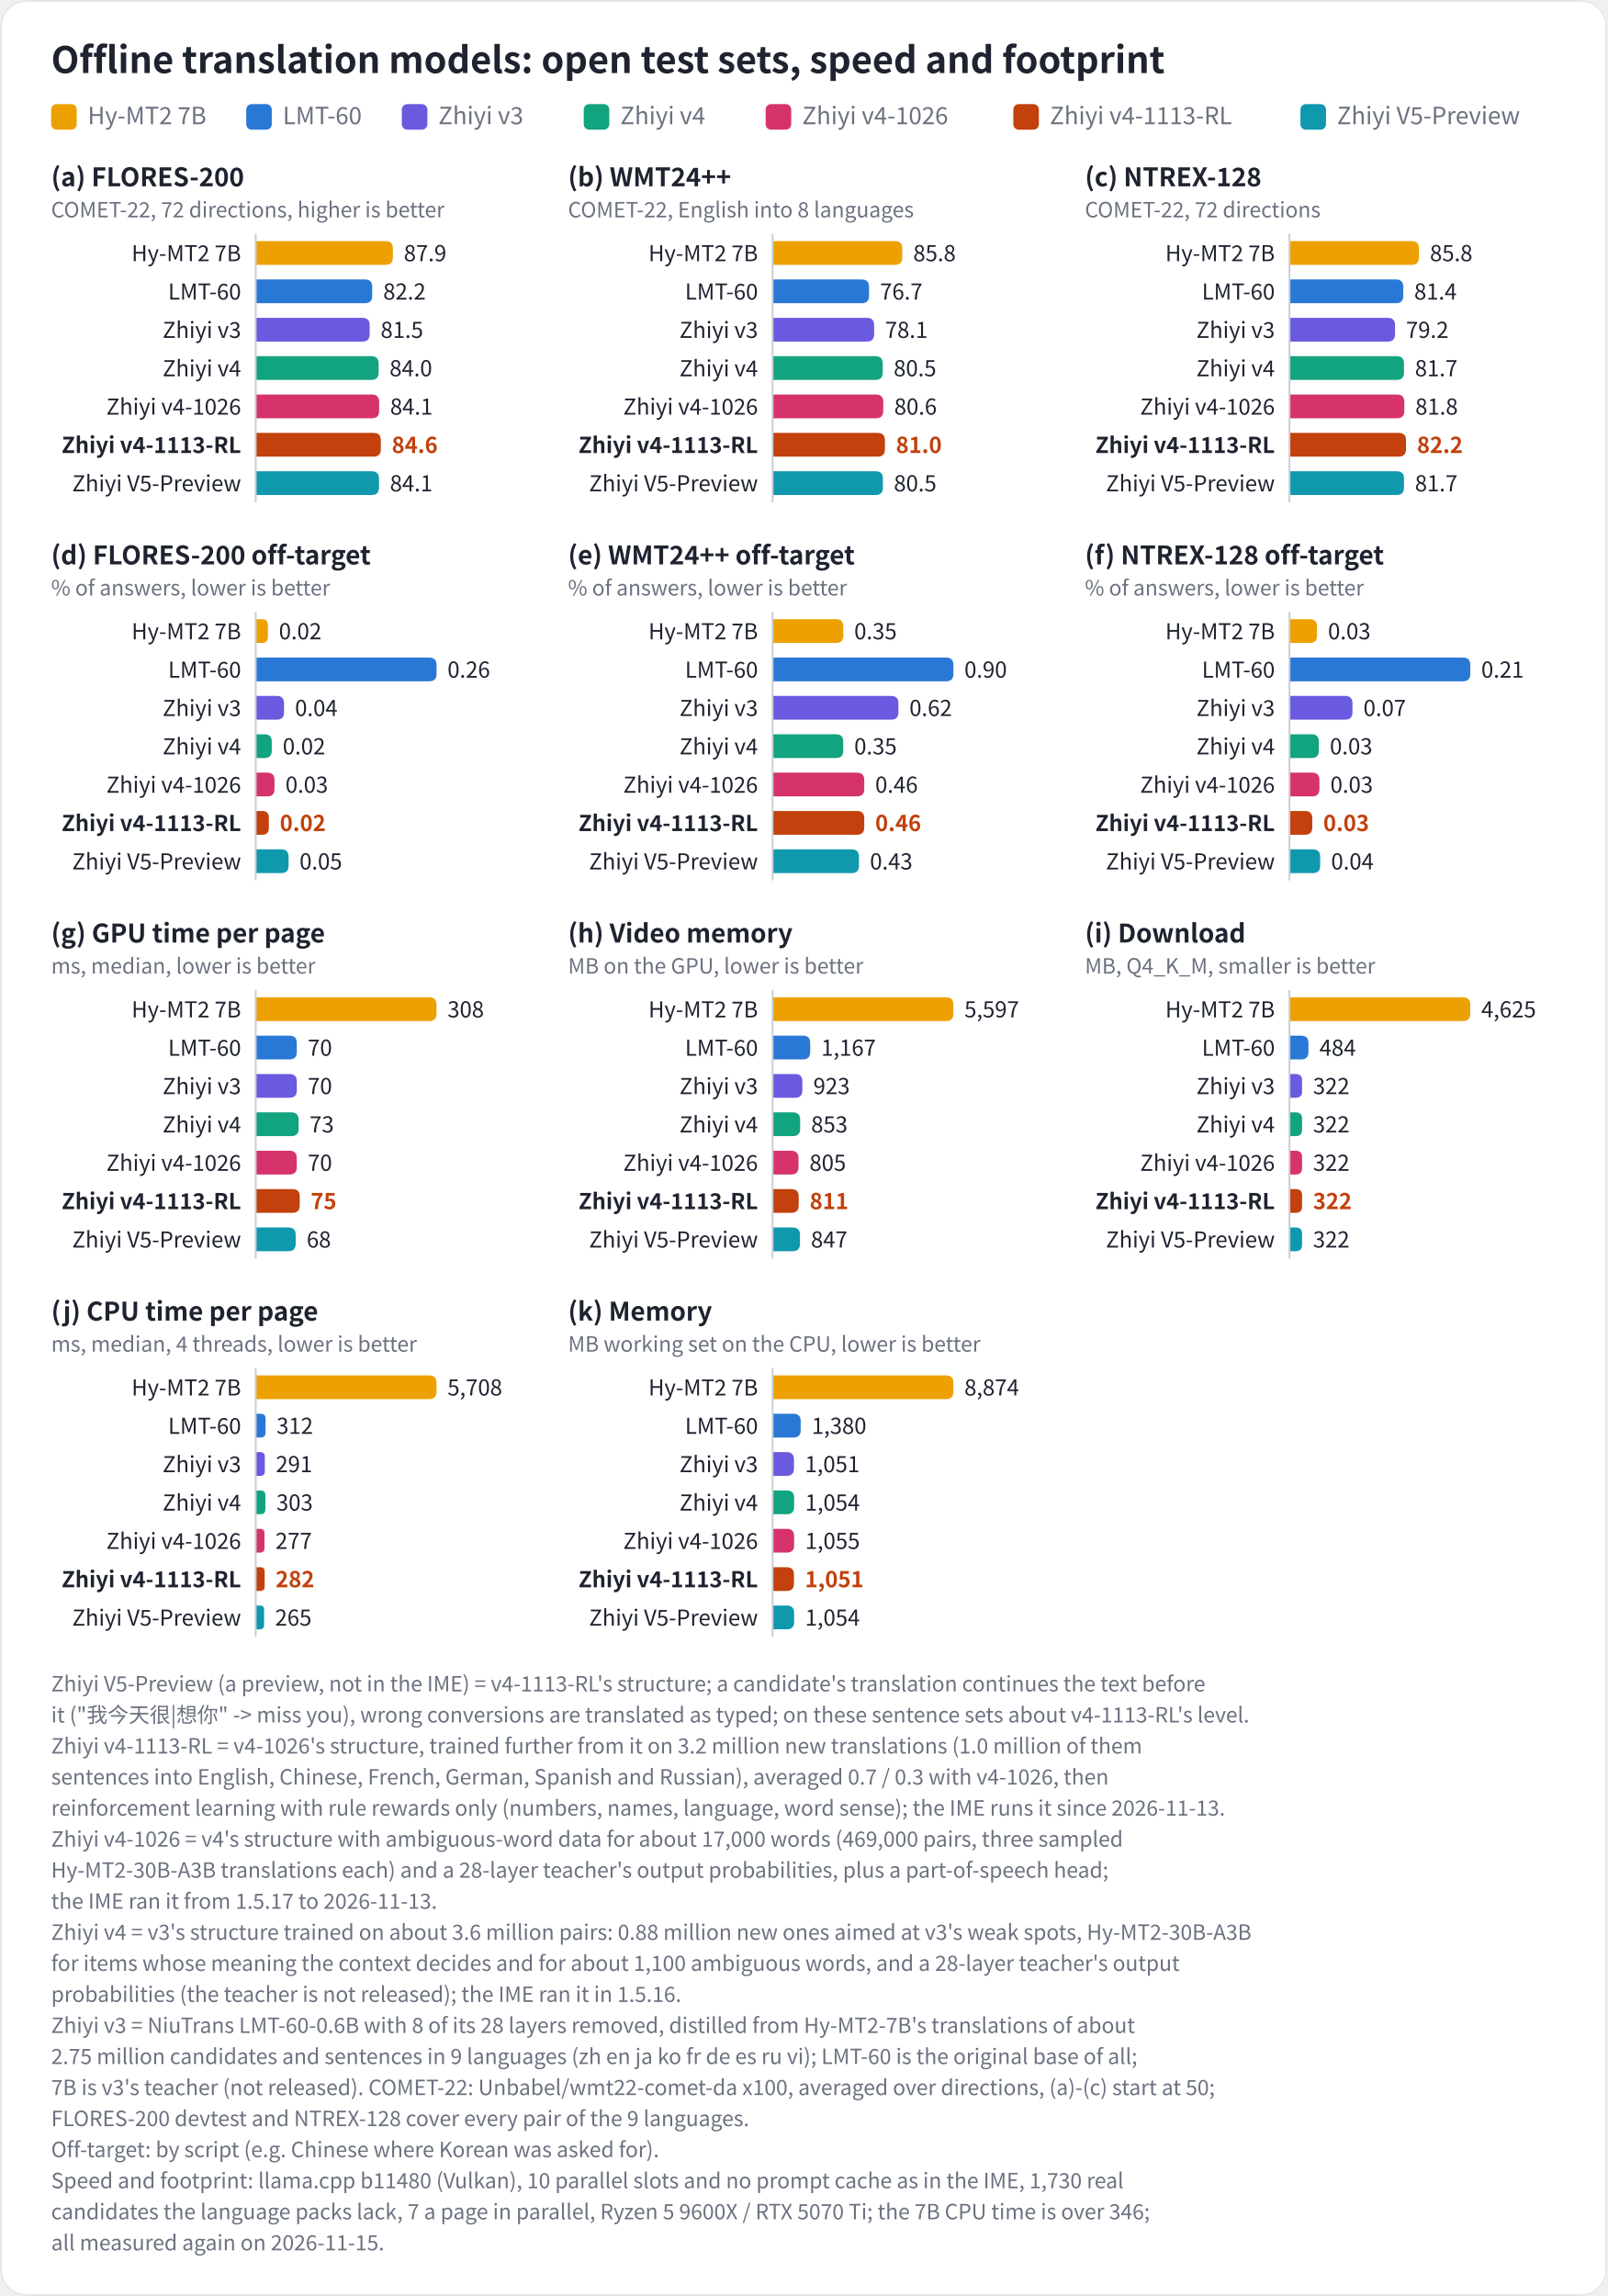
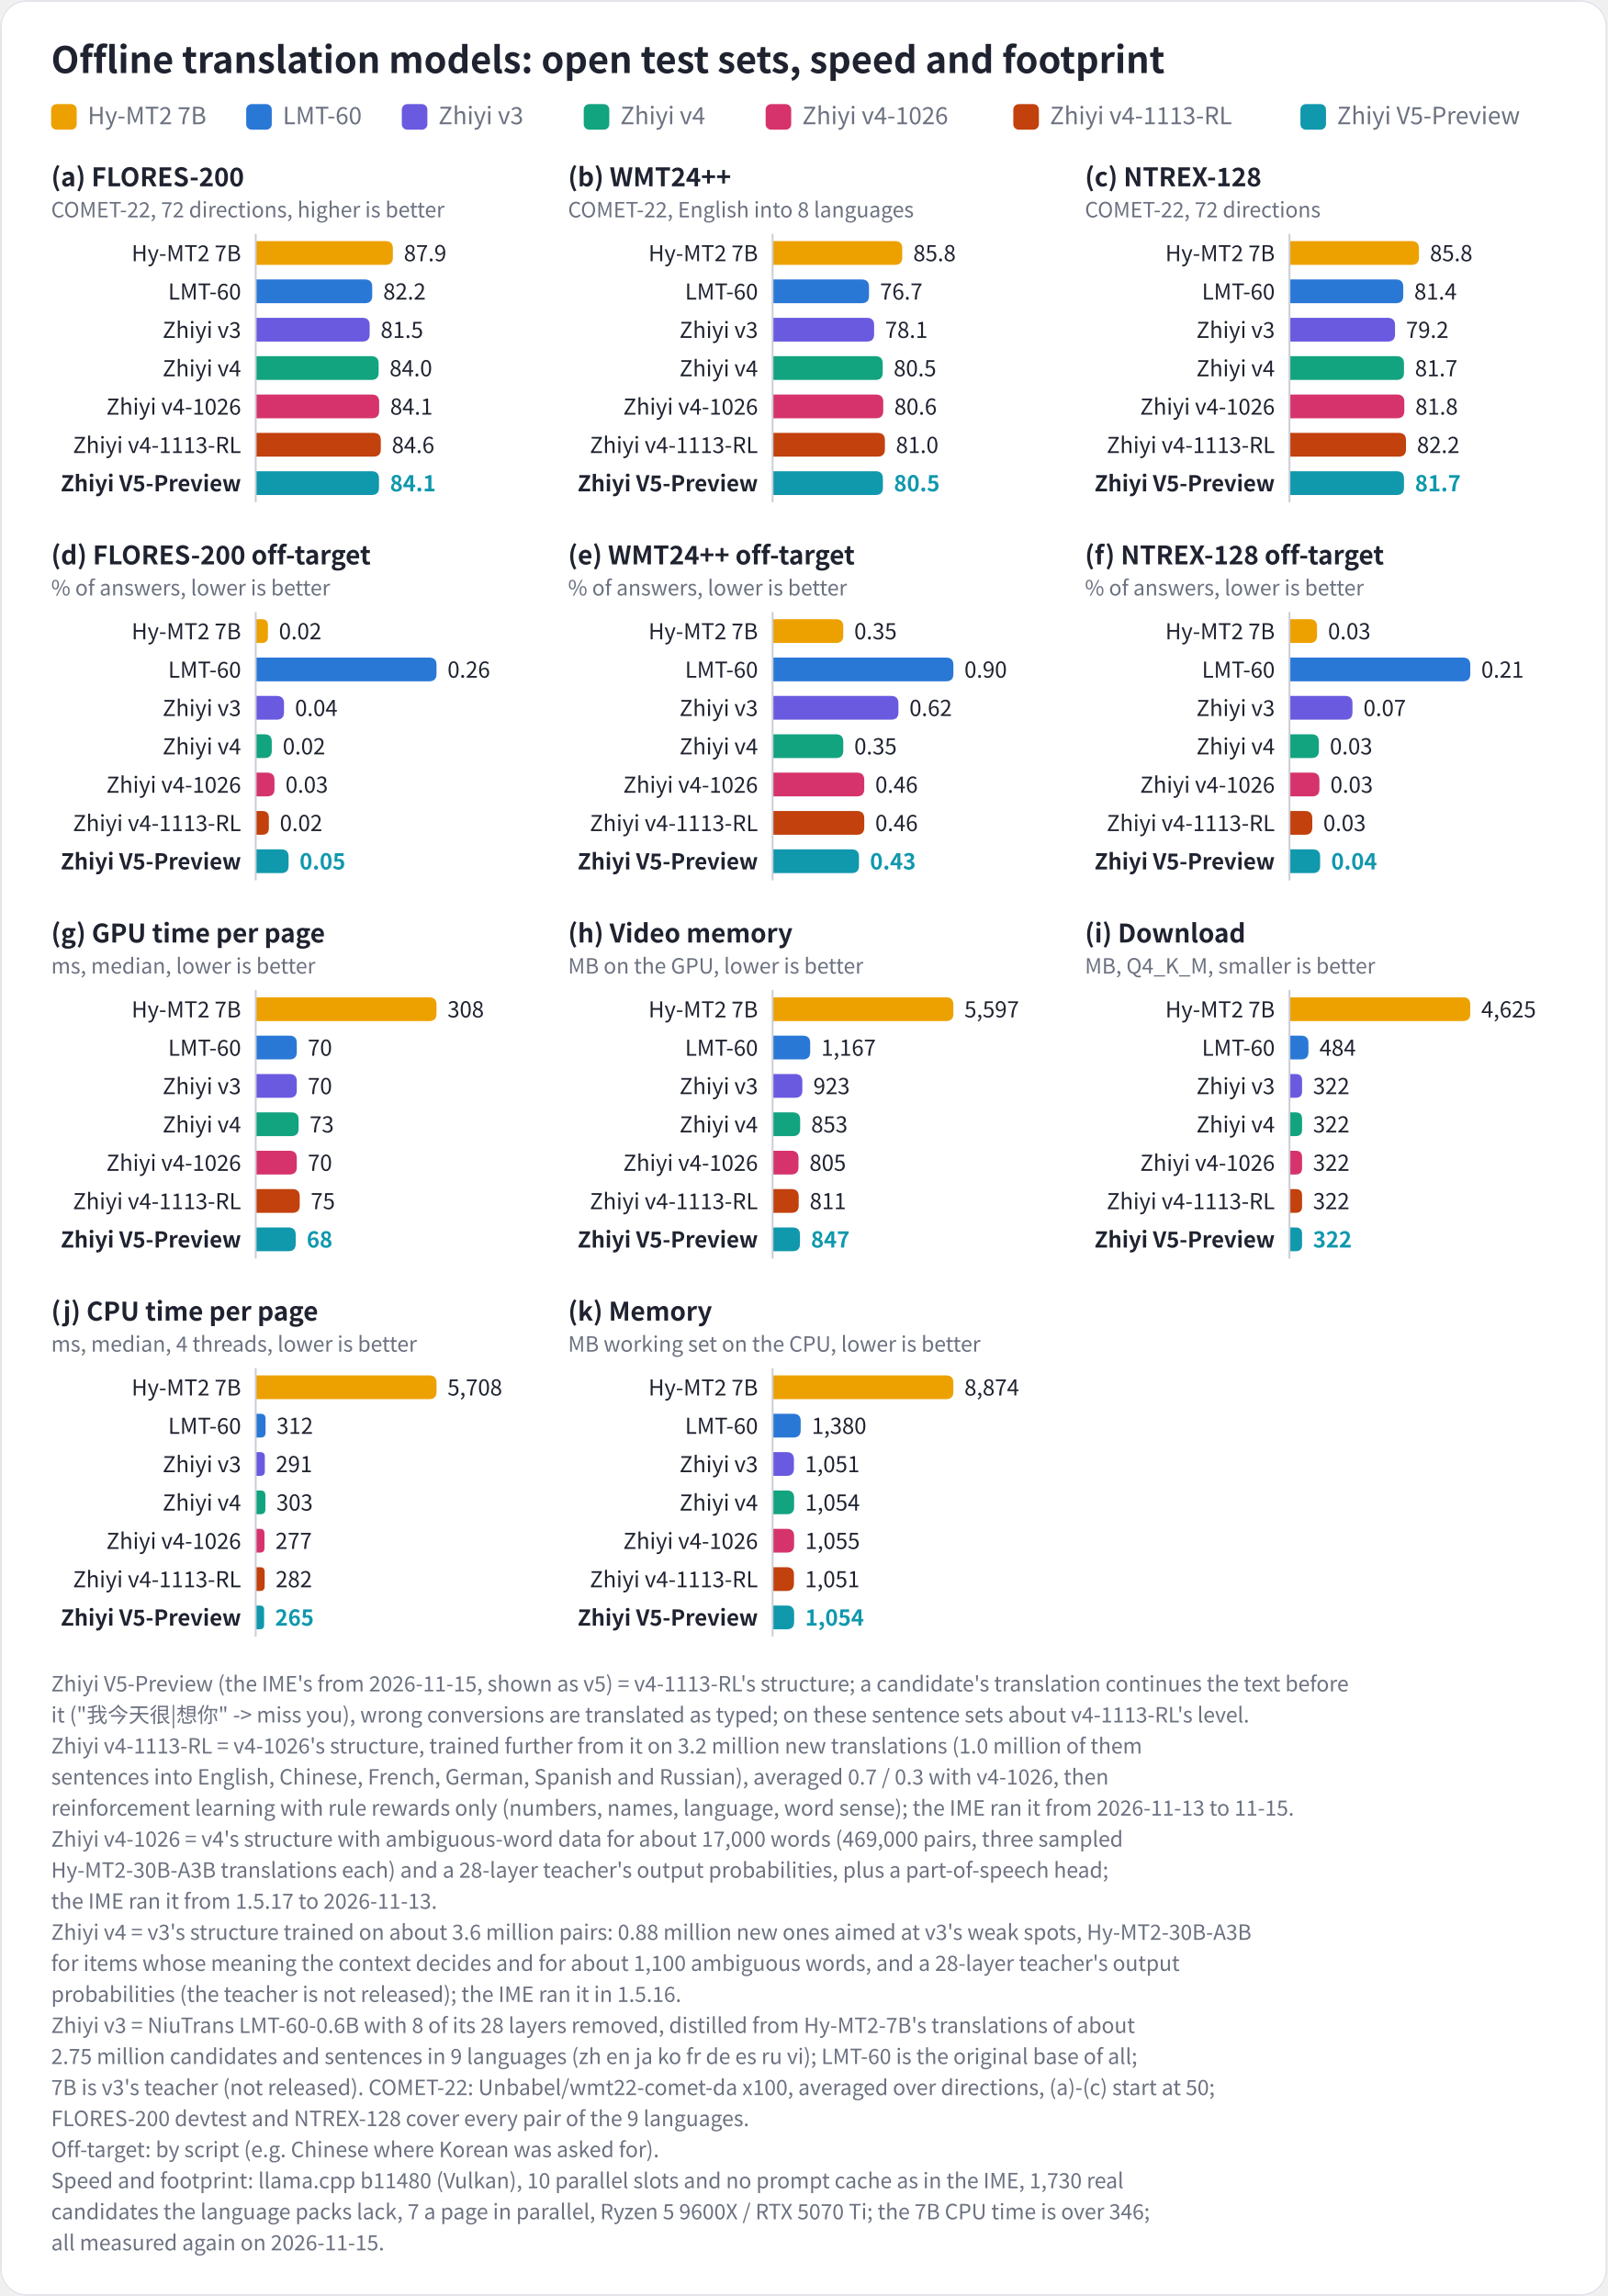
<svg xmlns="http://www.w3.org/2000/svg" width="880" height="1257" viewBox="0 0 880 1257" font-family="'Microsoft YaHei','PingFang SC','Noto Sans CJK SC','Segoe UI',sans-serif">
  <rect width="880" height="1257" rx="14" fill="#FFFFFF" />
  <rect x="0.5" y="0.5" width="879" height="1256" rx="14" fill="none" stroke="#E3E5EB" />
  <text x="28" y="40" font-size="20" font-weight="700" fill="#1F2330">Offline translation models: open test sets, speed and footprint</text>
  <rect x="28" y="57" width="14" height="14" rx="3" fill="#EDA100" />
  <text x="48" y="68" font-size="13" fill="#6B7180">Hy-MT2 7B</text>
  <rect x="134.8" y="57" width="14" height="14" rx="3" fill="#2A78D6" />
  <text x="154.8" y="68" font-size="13" fill="#6B7180">LMT-60</text>
  <rect x="220.0" y="57" width="14" height="14" rx="3" fill="#6A5AE0" />
  <text x="240.0" y="68" font-size="13" fill="#6B7180">Zhiyi v3</text>
  <rect x="319.6" y="57" width="14" height="14" rx="3" fill="#12A37F" />
  <text x="339.6" y="68" font-size="13" fill="#6B7180">Zhiyi v4</text>
  <rect x="419.2" y="57" width="14" height="14" rx="3" fill="#D6336C" />
  <text x="439.2" y="68" font-size="13" fill="#6B7180">Zhiyi v4-1026</text>
  <rect x="554.8" y="57" width="14" height="14" rx="3" fill="#C2410C" />
  <text x="574.8" y="68" font-size="13" fill="#6B7180">Zhiyi v4-1113-RL</text>
  <rect x="712.0" y="57" width="14" height="14" rx="3" fill="#1098AD" />
  <text x="732.0" y="68" font-size="13" fill="#6B7180">Zhiyi V5-Preview</text>
  <text x="28" y="102" font-size="14" font-weight="700" fill="#1F2330">(a) FLORES-200</text>
  <text x="28" y="119" font-size="11.5" fill="#6B7180">COMET-22, 72 directions, higher is better</text>
  <text x="132" y="143" font-size="12" text-anchor="end" font-weight="400" fill="#1F2330">Hy-MT2 7B</text>
  <path d="M140,132 H211.1 Q215.1,132 215.1,136.0 V141.0 Q215.1,145 211.1,145 H140 Z" fill="#EDA100" />
  <text x="221.1" y="143" font-size="12" font-weight="400" fill="#1F2330">87.9</text>
  <text x="132" y="164" font-size="12" text-anchor="end" font-weight="400" fill="#1F2330">LMT-60</text>
  <path d="M140,153 H199.8 Q203.8,153 203.8,157.0 V162.0 Q203.8,166 199.8,166 H140 Z" fill="#2A78D6" />
  <text x="209.8" y="164" font-size="12" font-weight="400" fill="#1F2330">82.2</text>
  <text x="132" y="185" font-size="12" text-anchor="end" font-weight="400" fill="#1F2330">Zhiyi v3</text>
  <path d="M140,174 H198.4 Q202.4,174 202.4,178.0 V183.0 Q202.4,187 198.4,187 H140 Z" fill="#6A5AE0" />
  <text x="208.4" y="185" font-size="12" font-weight="400" fill="#1F2330">81.5</text>
  <text x="132" y="206" font-size="12" text-anchor="end" font-weight="400" fill="#1F2330">Zhiyi v4</text>
  <path d="M140,195 H203.3 Q207.3,195 207.3,199.0 V204.0 Q207.3,208 203.3,208 H140 Z" fill="#12A37F" />
  <text x="213.3" y="206" font-size="12" font-weight="400" fill="#1F2330">84.0</text>
  <text x="132" y="227" font-size="12" text-anchor="end" font-weight="400" fill="#1F2330">Zhiyi v4-1026</text>
  <path d="M140,216 H203.6 Q207.6,216 207.6,220.0 V225.0 Q207.6,229 203.6,229 H140 Z" fill="#D6336C" />
  <text x="213.6" y="227" font-size="12" font-weight="400" fill="#1F2330">84.1</text>
-   <text x="132" y="248" font-size="12" text-anchor="end" font-weight="700" fill="#1F2330">Zhiyi v4-1113-RL</text>
+   <text x="132" y="248" font-size="12" text-anchor="end" font-weight="400" fill="#1F2330">Zhiyi v4-1113-RL</text>
  <path d="M140,237 H204.5 Q208.5,237 208.5,241.0 V246.0 Q208.5,250 204.5,250 H140 Z" fill="#C2410C" />
-   <text x="214.5" y="248" font-size="12" font-weight="700" fill="#C2410C">84.6</text>
-   <text x="132" y="269" font-size="12" text-anchor="end" font-weight="400" fill="#1F2330">Zhiyi V5-Preview</text>
+   <text x="214.5" y="248" font-size="12" font-weight="400" fill="#1F2330">84.6</text>
+   <text x="132" y="269" font-size="12" text-anchor="end" font-weight="700" fill="#1F2330">Zhiyi V5-Preview</text>
  <path d="M140,258 H203.5 Q207.5,258 207.5,262.0 V267.0 Q207.5,271 203.5,271 H140 Z" fill="#1098AD" />
-   <text x="213.5" y="269" font-size="12" font-weight="400" fill="#1F2330">84.1</text>
+   <text x="213.5" y="269" font-size="12" font-weight="700" fill="#1098AD">84.1</text>
  <line x1="140" y1="128" x2="140" y2="275" stroke="#C9CDD6" />
  <text x="311" y="102" font-size="14" font-weight="700" fill="#1F2330">(b) WMT24++</text>
  <text x="311" y="119" font-size="11.5" fill="#6B7180">COMET-22, English into 8 languages</text>
  <text x="415" y="143" font-size="12" text-anchor="end" font-weight="400" fill="#1F2330">Hy-MT2 7B</text>
  <path d="M423,132 H490.0 Q494.0,132 494.0,136.0 V141.0 Q494.0,145 490.0,145 H423 Z" fill="#EDA100" />
  <text x="500.0" y="143" font-size="12" font-weight="400" fill="#1F2330">85.8</text>
  <text x="415" y="164" font-size="12" text-anchor="end" font-weight="400" fill="#1F2330">LMT-60</text>
  <path d="M423,153 H471.8 Q475.8,153 475.8,157.0 V162.0 Q475.8,166 471.8,166 H423 Z" fill="#2A78D6" />
  <text x="481.8" y="164" font-size="12" font-weight="400" fill="#1F2330">76.7</text>
  <text x="415" y="185" font-size="12" text-anchor="end" font-weight="400" fill="#1F2330">Zhiyi v3</text>
  <path d="M423,174 H474.6 Q478.6,174 478.6,178.0 V183.0 Q478.6,187 474.6,187 H423 Z" fill="#6A5AE0" />
  <text x="484.6" y="185" font-size="12" font-weight="400" fill="#1F2330">78.1</text>
  <text x="415" y="206" font-size="12" text-anchor="end" font-weight="400" fill="#1F2330">Zhiyi v4</text>
  <path d="M423,195 H479.3 Q483.3,195 483.3,199.0 V204.0 Q483.3,208 479.3,208 H423 Z" fill="#12A37F" />
  <text x="489.3" y="206" font-size="12" font-weight="400" fill="#1F2330">80.5</text>
  <text x="415" y="227" font-size="12" text-anchor="end" font-weight="400" fill="#1F2330">Zhiyi v4-1026</text>
  <path d="M423,216 H479.6 Q483.6,216 483.6,220.0 V225.0 Q483.6,229 479.6,229 H423 Z" fill="#D6336C" />
  <text x="489.6" y="227" font-size="12" font-weight="400" fill="#1F2330">80.6</text>
-   <text x="415" y="248" font-size="12" text-anchor="end" font-weight="700" fill="#1F2330">Zhiyi v4-1113-RL</text>
+   <text x="415" y="248" font-size="12" text-anchor="end" font-weight="400" fill="#1F2330">Zhiyi v4-1113-RL</text>
  <path d="M423,237 H480.5 Q484.5,237 484.5,241.0 V246.0 Q484.5,250 480.5,250 H423 Z" fill="#C2410C" />
-   <text x="490.5" y="248" font-size="12" font-weight="700" fill="#C2410C">81.0</text>
-   <text x="415" y="269" font-size="12" text-anchor="end" font-weight="400" fill="#1F2330">Zhiyi V5-Preview</text>
+   <text x="490.5" y="248" font-size="12" font-weight="400" fill="#1F2330">81.0</text>
+   <text x="415" y="269" font-size="12" text-anchor="end" font-weight="700" fill="#1F2330">Zhiyi V5-Preview</text>
  <path d="M423,258 H479.4 Q483.4,258 483.4,262.0 V267.0 Q483.4,271 479.4,271 H423 Z" fill="#1098AD" />
-   <text x="489.4" y="269" font-size="12" font-weight="400" fill="#1F2330">80.5</text>
+   <text x="489.4" y="269" font-size="12" font-weight="700" fill="#1098AD">80.5</text>
  <line x1="423" y1="128" x2="423" y2="275" stroke="#C9CDD6" />
  <text x="594" y="102" font-size="14" font-weight="700" fill="#1F2330">(c) NTREX-128</text>
  <text x="594" y="119" font-size="11.5" fill="#6B7180">COMET-22, 72 directions</text>
  <text x="698" y="143" font-size="12" text-anchor="end" font-weight="400" fill="#1F2330">Hy-MT2 7B</text>
  <path d="M706,132 H772.9 Q776.9,132 776.9,136.0 V141.0 Q776.9,145 772.9,145 H706 Z" fill="#EDA100" />
  <text x="782.9" y="143" font-size="12" font-weight="400" fill="#1F2330">85.8</text>
  <text x="698" y="164" font-size="12" text-anchor="end" font-weight="400" fill="#1F2330">LMT-60</text>
  <path d="M706,153 H764.3 Q768.3,153 768.3,157.0 V162.0 Q768.3,166 764.3,166 H706 Z" fill="#2A78D6" />
  <text x="774.3" y="164" font-size="12" font-weight="400" fill="#1F2330">81.4</text>
  <text x="698" y="185" font-size="12" text-anchor="end" font-weight="400" fill="#1F2330">Zhiyi v3</text>
  <path d="M706,174 H759.8 Q763.8,174 763.8,178.0 V183.0 Q763.8,187 759.8,187 H706 Z" fill="#6A5AE0" />
  <text x="769.8" y="185" font-size="12" font-weight="400" fill="#1F2330">79.2</text>
  <text x="698" y="206" font-size="12" text-anchor="end" font-weight="400" fill="#1F2330">Zhiyi v4</text>
  <path d="M706,195 H764.7 Q768.7,195 768.7,199.0 V204.0 Q768.7,208 764.7,208 H706 Z" fill="#12A37F" />
  <text x="774.7" y="206" font-size="12" font-weight="400" fill="#1F2330">81.7</text>
  <text x="698" y="227" font-size="12" text-anchor="end" font-weight="400" fill="#1F2330">Zhiyi v4-1026</text>
  <path d="M706,216 H764.9 Q768.9,216 768.9,220.0 V225.0 Q768.9,229 764.9,229 H706 Z" fill="#D6336C" />
  <text x="774.9" y="227" font-size="12" font-weight="400" fill="#1F2330">81.8</text>
-   <text x="698" y="248" font-size="12" text-anchor="end" font-weight="700" fill="#1F2330">Zhiyi v4-1113-RL</text>
+   <text x="698" y="248" font-size="12" text-anchor="end" font-weight="400" fill="#1F2330">Zhiyi v4-1113-RL</text>
  <path d="M706,237 H765.8 Q769.8,237 769.8,241.0 V246.0 Q769.8,250 765.8,250 H706 Z" fill="#C2410C" />
-   <text x="775.8" y="248" font-size="12" font-weight="700" fill="#C2410C">82.2</text>
-   <text x="698" y="269" font-size="12" text-anchor="end" font-weight="400" fill="#1F2330">Zhiyi V5-Preview</text>
+   <text x="775.8" y="248" font-size="12" font-weight="400" fill="#1F2330">82.2</text>
+   <text x="698" y="269" font-size="12" text-anchor="end" font-weight="700" fill="#1F2330">Zhiyi V5-Preview</text>
  <path d="M706,258 H764.7 Q768.7,258 768.7,262.0 V267.0 Q768.7,271 764.7,271 H706 Z" fill="#1098AD" />
-   <text x="774.7" y="269" font-size="12" font-weight="400" fill="#1F2330">81.7</text>
+   <text x="774.7" y="269" font-size="12" font-weight="700" fill="#1098AD">81.7</text>
  <line x1="706" y1="128" x2="706" y2="275" stroke="#C9CDD6" />
  <text x="28" y="309" font-size="14" font-weight="700" fill="#1F2330">(d) FLORES-200 off-target</text>
  <text x="28" y="326" font-size="11.5" fill="#6B7180">% of answers, lower is better</text>
  <text x="132" y="350" font-size="12" text-anchor="end" font-weight="400" fill="#1F2330">Hy-MT2 7B</text>
  <path d="M140,339 H143.4 Q146.7,339 146.7,342.4 V348.6 Q146.7,352 143.4,352 H140 Z" fill="#EDA100" />
  <text x="152.7" y="350" font-size="12" font-weight="400" fill="#1F2330">0.02</text>
  <text x="132" y="371" font-size="12" text-anchor="end" font-weight="400" fill="#1F2330">LMT-60</text>
  <path d="M140,360 H235.0 Q239.0,360 239.0,364.0 V369.0 Q239.0,373 235.0,373 H140 Z" fill="#2A78D6" />
  <text x="245.0" y="371" font-size="12" font-weight="400" fill="#1F2330">0.26</text>
  <text x="132" y="392" font-size="12" text-anchor="end" font-weight="400" fill="#1F2330">Zhiyi v3</text>
  <path d="M140,381 H151.5 Q155.5,381 155.5,385.0 V390.0 Q155.5,394 151.5,394 H140 Z" fill="#6A5AE0" />
  <text x="161.5" y="392" font-size="12" font-weight="400" fill="#1F2330">0.04</text>
  <text x="132" y="413" font-size="12" text-anchor="end" font-weight="400" fill="#1F2330">Zhiyi v4</text>
  <path d="M140,402 H144.8 Q148.8,402 148.8,406.0 V411.0 Q148.8,415 144.8,415 H140 Z" fill="#12A37F" />
  <text x="154.8" y="413" font-size="12" font-weight="400" fill="#1F2330">0.02</text>
  <text x="132" y="434" font-size="12" text-anchor="end" font-weight="400" fill="#1F2330">Zhiyi v4-1026</text>
  <path d="M140,423 H146.3 Q150.3,423 150.3,427.0 V432.0 Q150.3,436 146.3,436 H140 Z" fill="#D6336C" />
  <text x="156.3" y="434" font-size="12" font-weight="400" fill="#1F2330">0.03</text>
-   <text x="132" y="455" font-size="12" text-anchor="end" font-weight="700" fill="#1F2330">Zhiyi v4-1113-RL</text>
+   <text x="132" y="455" font-size="12" text-anchor="end" font-weight="400" fill="#1F2330">Zhiyi v4-1113-RL</text>
  <path d="M140,444 H143.6 Q147.2,444 147.2,447.6 V453.4 Q147.2,457 143.6,457 H140 Z" fill="#C2410C" />
-   <text x="153.2" y="455" font-size="12" font-weight="700" fill="#C2410C">0.02</text>
-   <text x="132" y="476" font-size="12" text-anchor="end" font-weight="400" fill="#1F2330">Zhiyi V5-Preview</text>
+   <text x="153.2" y="455" font-size="12" font-weight="400" fill="#1F2330">0.02</text>
+   <text x="132" y="476" font-size="12" text-anchor="end" font-weight="700" fill="#1F2330">Zhiyi V5-Preview</text>
  <path d="M140,465 H154.0 Q158.0,465 158.0,469.0 V474.0 Q158.0,478 154.0,478 H140 Z" fill="#1098AD" />
-   <text x="164.0" y="476" font-size="12" font-weight="400" fill="#1F2330">0.05</text>
+   <text x="164.0" y="476" font-size="12" font-weight="700" fill="#1098AD">0.05</text>
  <line x1="140" y1="335" x2="140" y2="482" stroke="#C9CDD6" />
  <text x="311" y="309" font-size="14" font-weight="700" fill="#1F2330">(e) WMT24++ off-target</text>
  <text x="311" y="326" font-size="11.5" fill="#6B7180">% of answers, lower is better</text>
  <text x="415" y="350" font-size="12" text-anchor="end" font-weight="400" fill="#1F2330">Hy-MT2 7B</text>
  <path d="M423,339 H457.7 Q461.7,339 461.7,343.0 V348.0 Q461.7,352 457.7,352 H423 Z" fill="#EDA100" />
  <text x="467.7" y="350" font-size="12" font-weight="400" fill="#1F2330">0.35</text>
  <text x="415" y="371" font-size="12" text-anchor="end" font-weight="400" fill="#1F2330">LMT-60</text>
  <path d="M423,360 H518.0 Q522.0,360 522.0,364.0 V369.0 Q522.0,373 518.0,373 H423 Z" fill="#2A78D6" />
  <text x="528.0" y="371" font-size="12" font-weight="400" fill="#1F2330">0.90</text>
  <text x="415" y="392" font-size="12" text-anchor="end" font-weight="400" fill="#1F2330">Zhiyi v3</text>
  <path d="M423,381 H487.9 Q491.9,381 491.9,385.0 V390.0 Q491.9,394 487.9,394 H423 Z" fill="#6A5AE0" />
  <text x="497.9" y="392" font-size="12" font-weight="400" fill="#1F2330">0.62</text>
  <text x="415" y="413" font-size="12" text-anchor="end" font-weight="400" fill="#1F2330">Zhiyi v4</text>
  <path d="M423,402 H457.7 Q461.7,402 461.7,406.0 V411.0 Q461.7,415 457.7,415 H423 Z" fill="#12A37F" />
  <text x="467.7" y="413" font-size="12" font-weight="400" fill="#1F2330">0.35</text>
  <text x="415" y="434" font-size="12" text-anchor="end" font-weight="400" fill="#1F2330">Zhiyi v4-1026</text>
  <path d="M423,423 H469.2 Q473.2,423 473.2,427.0 V432.0 Q473.2,436 469.2,436 H423 Z" fill="#D6336C" />
  <text x="479.2" y="434" font-size="12" font-weight="400" fill="#1F2330">0.46</text>
-   <text x="415" y="455" font-size="12" text-anchor="end" font-weight="700" fill="#1F2330">Zhiyi v4-1113-RL</text>
+   <text x="415" y="455" font-size="12" text-anchor="end" font-weight="400" fill="#1F2330">Zhiyi v4-1113-RL</text>
  <path d="M423,444 H469.2 Q473.2,444 473.2,448.0 V453.0 Q473.2,457 469.2,457 H423 Z" fill="#C2410C" />
-   <text x="479.2" y="455" font-size="12" font-weight="700" fill="#C2410C">0.46</text>
-   <text x="415" y="476" font-size="12" text-anchor="end" font-weight="400" fill="#1F2330">Zhiyi V5-Preview</text>
+   <text x="479.2" y="455" font-size="12" font-weight="400" fill="#1F2330">0.46</text>
+   <text x="415" y="476" font-size="12" text-anchor="end" font-weight="700" fill="#1F2330">Zhiyi V5-Preview</text>
  <path d="M423,465 H466.3 Q470.3,465 470.3,469.0 V474.0 Q470.3,478 466.3,478 H423 Z" fill="#1098AD" />
-   <text x="476.3" y="476" font-size="12" font-weight="400" fill="#1F2330">0.43</text>
+   <text x="476.3" y="476" font-size="12" font-weight="700" fill="#1098AD">0.43</text>
  <line x1="423" y1="335" x2="423" y2="482" stroke="#C9CDD6" />
  <text x="594" y="309" font-size="14" font-weight="700" fill="#1F2330">(f) NTREX-128 off-target</text>
  <text x="594" y="326" font-size="11.5" fill="#6B7180">% of answers, lower is better</text>
  <text x="698" y="350" font-size="12" text-anchor="end" font-weight="400" fill="#1F2330">Hy-MT2 7B</text>
  <path d="M706,339 H717.1 Q721.1,339 721.1,343.0 V348.0 Q721.1,352 717.1,352 H706 Z" fill="#EDA100" />
  <text x="727.1" y="350" font-size="12" font-weight="400" fill="#1F2330">0.03</text>
  <text x="698" y="371" font-size="12" text-anchor="end" font-weight="400" fill="#1F2330">LMT-60</text>
  <path d="M706,360 H801.0 Q805.0,360 805.0,364.0 V369.0 Q805.0,373 801.0,373 H706 Z" fill="#2A78D6" />
  <text x="811.0" y="371" font-size="12" font-weight="400" fill="#1F2330">0.21</text>
  <text x="698" y="392" font-size="12" text-anchor="end" font-weight="400" fill="#1F2330">Zhiyi v3</text>
  <path d="M706,381 H736.5 Q740.5,381 740.5,385.0 V390.0 Q740.5,394 736.5,394 H706 Z" fill="#6A5AE0" />
  <text x="746.5" y="392" font-size="12" font-weight="400" fill="#1F2330">0.07</text>
  <text x="698" y="413" font-size="12" text-anchor="end" font-weight="400" fill="#1F2330">Zhiyi v4</text>
  <path d="M706,402 H718.1 Q722.1,402 722.1,406.0 V411.0 Q722.1,415 718.1,415 H706 Z" fill="#12A37F" />
  <text x="728.1" y="413" font-size="12" font-weight="400" fill="#1F2330">0.03</text>
  <text x="698" y="434" font-size="12" text-anchor="end" font-weight="400" fill="#1F2330">Zhiyi v4-1026</text>
  <path d="M706,423 H718.4 Q722.4,423 722.4,427.0 V432.0 Q722.4,436 718.4,436 H706 Z" fill="#D6336C" />
  <text x="728.4" y="434" font-size="12" font-weight="400" fill="#1F2330">0.03</text>
-   <text x="698" y="455" font-size="12" text-anchor="end" font-weight="700" fill="#1F2330">Zhiyi v4-1113-RL</text>
+   <text x="698" y="455" font-size="12" text-anchor="end" font-weight="400" fill="#1F2330">Zhiyi v4-1113-RL</text>
  <path d="M706,444 H714.5 Q718.5,444 718.5,448.0 V453.0 Q718.5,457 714.5,457 H706 Z" fill="#C2410C" />
-   <text x="724.5" y="455" font-size="12" font-weight="700" fill="#C2410C">0.03</text>
-   <text x="698" y="476" font-size="12" text-anchor="end" font-weight="400" fill="#1F2330">Zhiyi V5-Preview</text>
+   <text x="724.5" y="455" font-size="12" font-weight="400" fill="#1F2330">0.03</text>
+   <text x="698" y="476" font-size="12" text-anchor="end" font-weight="700" fill="#1F2330">Zhiyi V5-Preview</text>
  <path d="M706,465 H718.8 Q722.8,465 722.8,469.0 V474.0 Q722.8,478 718.8,478 H706 Z" fill="#1098AD" />
-   <text x="728.8" y="476" font-size="12" font-weight="400" fill="#1F2330">0.04</text>
+   <text x="728.8" y="476" font-size="12" font-weight="700" fill="#1098AD">0.04</text>
  <line x1="706" y1="335" x2="706" y2="482" stroke="#C9CDD6" />
  <text x="28" y="516" font-size="14" font-weight="700" fill="#1F2330">(g) GPU time per page</text>
  <text x="28" y="533" font-size="11.5" fill="#6B7180">ms, median, lower is better</text>
  <text x="132" y="557" font-size="12" text-anchor="end" font-weight="400" fill="#1F2330">Hy-MT2 7B</text>
  <path d="M140,546 H235.0 Q239.0,546 239.0,550.0 V555.0 Q239.0,559 235.0,559 H140 Z" fill="#EDA100" />
  <text x="245.0" y="557" font-size="12" font-weight="400" fill="#1F2330">308</text>
  <text x="132" y="578" font-size="12" text-anchor="end" font-weight="400" fill="#1F2330">LMT-60</text>
  <path d="M140,567 H158.5 Q162.5,567 162.5,571.0 V576.0 Q162.5,580 158.5,580 H140 Z" fill="#2A78D6" />
  <text x="168.5" y="578" font-size="12" font-weight="400" fill="#1F2330">70</text>
  <text x="132" y="599" font-size="12" text-anchor="end" font-weight="400" fill="#1F2330">Zhiyi v3</text>
  <path d="M140,588 H158.5 Q162.5,588 162.5,592.0 V597.0 Q162.5,601 158.5,601 H140 Z" fill="#6A5AE0" />
  <text x="168.5" y="599" font-size="12" font-weight="400" fill="#1F2330">70</text>
  <text x="132" y="620" font-size="12" text-anchor="end" font-weight="400" fill="#1F2330">Zhiyi v4</text>
  <path d="M140,609 H159.5 Q163.5,609 163.5,613.0 V618.0 Q163.5,622 159.5,622 H140 Z" fill="#12A37F" />
  <text x="169.5" y="620" font-size="12" font-weight="400" fill="#1F2330">73</text>
  <text x="132" y="641" font-size="12" text-anchor="end" font-weight="400" fill="#1F2330">Zhiyi v4-1026</text>
  <path d="M140,630 H158.5 Q162.5,630 162.5,634.0 V639.0 Q162.5,643 158.5,643 H140 Z" fill="#D6336C" />
  <text x="168.5" y="641" font-size="12" font-weight="400" fill="#1F2330">70</text>
-   <text x="132" y="662" font-size="12" text-anchor="end" font-weight="700" fill="#1F2330">Zhiyi v4-1113-RL</text>
+   <text x="132" y="662" font-size="12" text-anchor="end" font-weight="400" fill="#1F2330">Zhiyi v4-1113-RL</text>
  <path d="M140,651 H160.1 Q164.1,651 164.1,655.0 V660.0 Q164.1,664 160.1,664 H140 Z" fill="#C2410C" />
-   <text x="170.1" y="662" font-size="12" font-weight="700" fill="#C2410C">75</text>
-   <text x="132" y="683" font-size="12" text-anchor="end" font-weight="400" fill="#1F2330">Zhiyi V5-Preview</text>
+   <text x="170.1" y="662" font-size="12" font-weight="400" fill="#1F2330">75</text>
+   <text x="132" y="683" font-size="12" text-anchor="end" font-weight="700" fill="#1F2330">Zhiyi V5-Preview</text>
  <path d="M140,672 H157.9 Q161.9,672 161.9,676.0 V681.0 Q161.9,685 157.9,685 H140 Z" fill="#1098AD" />
-   <text x="167.9" y="683" font-size="12" font-weight="400" fill="#1F2330">68</text>
+   <text x="167.9" y="683" font-size="12" font-weight="700" fill="#1098AD">68</text>
  <line x1="140" y1="542" x2="140" y2="689" stroke="#C9CDD6" />
  <text x="311" y="516" font-size="14" font-weight="700" fill="#1F2330">(h) Video memory</text>
  <text x="311" y="533" font-size="11.5" fill="#6B7180">MB on the GPU, lower is better</text>
  <text x="415" y="557" font-size="12" text-anchor="end" font-weight="400" fill="#1F2330">Hy-MT2 7B</text>
  <path d="M423,546 H518.0 Q522.0,546 522.0,550.0 V555.0 Q522.0,559 518.0,559 H423 Z" fill="#EDA100" />
  <text x="528.0" y="557" font-size="12" font-weight="400" fill="#1F2330">5,597</text>
  <text x="415" y="578" font-size="12" text-anchor="end" font-weight="400" fill="#1F2330">LMT-60</text>
  <path d="M423,567 H439.6 Q443.6,567 443.6,571.0 V576.0 Q443.6,580 439.6,580 H423 Z" fill="#2A78D6" />
  <text x="449.6" y="578" font-size="12" font-weight="400" fill="#1F2330">1,167</text>
  <text x="415" y="599" font-size="12" text-anchor="end" font-weight="400" fill="#1F2330">Zhiyi v3</text>
  <path d="M423,588 H435.3 Q439.3,588 439.3,592.0 V597.0 Q439.3,601 435.3,601 H423 Z" fill="#6A5AE0" />
  <text x="445.3" y="599" font-size="12" font-weight="400" fill="#1F2330">923</text>
  <text x="415" y="620" font-size="12" text-anchor="end" font-weight="400" fill="#1F2330">Zhiyi v4</text>
  <path d="M423,609 H434.1 Q438.1,609 438.1,613.0 V618.0 Q438.1,622 434.1,622 H423 Z" fill="#12A37F" />
  <text x="444.1" y="620" font-size="12" font-weight="400" fill="#1F2330">853</text>
  <text x="415" y="641" font-size="12" text-anchor="end" font-weight="400" fill="#1F2330">Zhiyi v4-1026</text>
  <path d="M423,630 H433.2 Q437.2,630 437.2,634.0 V639.0 Q437.2,643 433.2,643 H423 Z" fill="#D6336C" />
  <text x="443.2" y="641" font-size="12" font-weight="400" fill="#1F2330">805</text>
-   <text x="415" y="662" font-size="12" text-anchor="end" font-weight="700" fill="#1F2330">Zhiyi v4-1113-RL</text>
+   <text x="415" y="662" font-size="12" text-anchor="end" font-weight="400" fill="#1F2330">Zhiyi v4-1113-RL</text>
  <path d="M423,651 H433.3 Q437.3,651 437.3,655.0 V660.0 Q437.3,664 433.3,664 H423 Z" fill="#C2410C" />
-   <text x="443.3" y="662" font-size="12" font-weight="700" fill="#C2410C">811</text>
-   <text x="415" y="683" font-size="12" text-anchor="end" font-weight="400" fill="#1F2330">Zhiyi V5-Preview</text>
+   <text x="443.3" y="662" font-size="12" font-weight="400" fill="#1F2330">811</text>
+   <text x="415" y="683" font-size="12" text-anchor="end" font-weight="700" fill="#1F2330">Zhiyi V5-Preview</text>
  <path d="M423,672 H434.0 Q438.0,672 438.0,676.0 V681.0 Q438.0,685 434.0,685 H423 Z" fill="#1098AD" />
-   <text x="444.0" y="683" font-size="12" font-weight="400" fill="#1F2330">847</text>
+   <text x="444.0" y="683" font-size="12" font-weight="700" fill="#1098AD">847</text>
  <line x1="423" y1="542" x2="423" y2="689" stroke="#C9CDD6" />
  <text x="594" y="516" font-size="14" font-weight="700" fill="#1F2330">(i) Download</text>
  <text x="594" y="533" font-size="11.5" fill="#6B7180">MB, Q4_K_M, smaller is better</text>
  <text x="698" y="557" font-size="12" text-anchor="end" font-weight="400" fill="#1F2330">Hy-MT2 7B</text>
  <path d="M706,546 H801.0 Q805.0,546 805.0,550.0 V555.0 Q805.0,559 801.0,559 H706 Z" fill="#EDA100" />
  <text x="811.0" y="557" font-size="12" font-weight="400" fill="#1F2330">4,625</text>
  <text x="698" y="578" font-size="12" text-anchor="end" font-weight="400" fill="#1F2330">LMT-60</text>
  <path d="M706,567 H712.4 Q716.4,567 716.4,571.0 V576.0 Q716.4,580 712.4,580 H706 Z" fill="#2A78D6" />
  <text x="722.4" y="578" font-size="12" font-weight="400" fill="#1F2330">484</text>
  <text x="698" y="599" font-size="12" text-anchor="end" font-weight="400" fill="#1F2330">Zhiyi v3</text>
  <path d="M706,588 H709.4 Q712.9,588 712.9,591.4 V597.6 Q712.9,601 709.4,601 H706 Z" fill="#6A5AE0" />
  <text x="718.9" y="599" font-size="12" font-weight="400" fill="#1F2330">322</text>
  <text x="698" y="620" font-size="12" text-anchor="end" font-weight="400" fill="#1F2330">Zhiyi v4</text>
  <path d="M706,609 H709.4 Q712.9,609 712.9,612.4 V618.6 Q712.9,622 709.4,622 H706 Z" fill="#12A37F" />
  <text x="718.9" y="620" font-size="12" font-weight="400" fill="#1F2330">322</text>
  <text x="698" y="641" font-size="12" text-anchor="end" font-weight="400" fill="#1F2330">Zhiyi v4-1026</text>
  <path d="M706,630 H709.4 Q712.9,630 712.9,633.4 V639.6 Q712.9,643 709.4,643 H706 Z" fill="#D6336C" />
  <text x="718.9" y="641" font-size="12" font-weight="400" fill="#1F2330">322</text>
-   <text x="698" y="662" font-size="12" text-anchor="end" font-weight="700" fill="#1F2330">Zhiyi v4-1113-RL</text>
+   <text x="698" y="662" font-size="12" text-anchor="end" font-weight="400" fill="#1F2330">Zhiyi v4-1113-RL</text>
  <path d="M706,651 H709.4 Q712.9,651 712.9,654.4 V660.6 Q712.9,664 709.4,664 H706 Z" fill="#C2410C" />
-   <text x="718.9" y="662" font-size="12" font-weight="700" fill="#C2410C">322</text>
-   <text x="698" y="683" font-size="12" text-anchor="end" font-weight="400" fill="#1F2330">Zhiyi V5-Preview</text>
+   <text x="718.9" y="662" font-size="12" font-weight="400" fill="#1F2330">322</text>
+   <text x="698" y="683" font-size="12" text-anchor="end" font-weight="700" fill="#1F2330">Zhiyi V5-Preview</text>
  <path d="M706,672 H709.4 Q712.9,672 712.9,675.4 V681.6 Q712.9,685 709.4,685 H706 Z" fill="#1098AD" />
-   <text x="718.9" y="683" font-size="12" font-weight="400" fill="#1F2330">322</text>
+   <text x="718.9" y="683" font-size="12" font-weight="700" fill="#1098AD">322</text>
  <line x1="706" y1="542" x2="706" y2="689" stroke="#C9CDD6" />
  <text x="28" y="723" font-size="14" font-weight="700" fill="#1F2330">(j) CPU time per page</text>
  <text x="28" y="740" font-size="11.5" fill="#6B7180">ms, median, 4 threads, lower is better</text>
  <text x="132" y="764" font-size="12" text-anchor="end" font-weight="400" fill="#1F2330">Hy-MT2 7B</text>
  <path d="M140,753 H235.0 Q239.0,753 239.0,757.0 V762.0 Q239.0,766 235.0,766 H140 Z" fill="#EDA100" />
  <text x="245.0" y="764" font-size="12" font-weight="400" fill="#1F2330">5,708</text>
  <text x="132" y="785" font-size="12" text-anchor="end" font-weight="400" fill="#1F2330">LMT-60</text>
  <path d="M140,774 H142.7 Q145.4,774 145.4,776.7 V784.3 Q145.4,787 142.7,787 H140 Z" fill="#2A78D6" />
  <text x="151.4" y="785" font-size="12" font-weight="400" fill="#1F2330">312</text>
  <text x="132" y="806" font-size="12" text-anchor="end" font-weight="400" fill="#1F2330">Zhiyi v3</text>
  <path d="M140,795 H142.5 Q145.0,795 145.0,797.5 V805.5 Q145.0,808 142.5,808 H140 Z" fill="#6A5AE0" />
  <text x="151.0" y="806" font-size="12" font-weight="400" fill="#1F2330">291</text>
  <text x="132" y="827" font-size="12" text-anchor="end" font-weight="400" fill="#1F2330">Zhiyi v4</text>
  <path d="M140,816 H142.6 Q145.3,816 145.3,818.6 V826.4 Q145.3,829 142.6,829 H140 Z" fill="#12A37F" />
  <text x="151.3" y="827" font-size="12" font-weight="400" fill="#1F2330">303</text>
  <text x="132" y="848" font-size="12" text-anchor="end" font-weight="400" fill="#1F2330">Zhiyi v4-1026</text>
  <path d="M140,837 H142.4 Q144.8,837 144.8,839.4 V847.6 Q144.8,850 142.4,850 H140 Z" fill="#D6336C" />
  <text x="150.8" y="848" font-size="12" font-weight="400" fill="#1F2330">277</text>
-   <text x="132" y="869" font-size="12" text-anchor="end" font-weight="700" fill="#1F2330">Zhiyi v4-1113-RL</text>
+   <text x="132" y="869" font-size="12" text-anchor="end" font-weight="400" fill="#1F2330">Zhiyi v4-1113-RL</text>
  <path d="M140,858 H142.4 Q144.9,858 144.9,860.4 V868.6 Q144.9,871 142.4,871 H140 Z" fill="#C2410C" />
-   <text x="150.9" y="869" font-size="12" font-weight="700" fill="#C2410C">282</text>
-   <text x="132" y="890" font-size="12" text-anchor="end" font-weight="400" fill="#1F2330">Zhiyi V5-Preview</text>
+   <text x="150.9" y="869" font-size="12" font-weight="400" fill="#1F2330">282</text>
+   <text x="132" y="890" font-size="12" text-anchor="end" font-weight="700" fill="#1F2330">Zhiyi V5-Preview</text>
  <path d="M140,879 H142.3 Q144.6,879 144.6,881.3 V889.7 Q144.6,892 142.3,892 H140 Z" fill="#1098AD" />
-   <text x="150.6" y="890" font-size="12" font-weight="400" fill="#1F2330">265</text>
+   <text x="150.6" y="890" font-size="12" font-weight="700" fill="#1098AD">265</text>
  <line x1="140" y1="749" x2="140" y2="896" stroke="#C9CDD6" />
  <text x="311" y="723" font-size="14" font-weight="700" fill="#1F2330">(k) Memory</text>
  <text x="311" y="740" font-size="11.5" fill="#6B7180">MB working set on the CPU, lower is better</text>
  <text x="415" y="764" font-size="12" text-anchor="end" font-weight="400" fill="#1F2330">Hy-MT2 7B</text>
  <path d="M423,753 H518.0 Q522.0,753 522.0,757.0 V762.0 Q522.0,766 518.0,766 H423 Z" fill="#EDA100" />
  <text x="528.0" y="764" font-size="12" font-weight="400" fill="#1F2330">8,874</text>
  <text x="415" y="785" font-size="12" text-anchor="end" font-weight="400" fill="#1F2330">LMT-60</text>
  <path d="M423,774 H434.4 Q438.4,774 438.4,778.0 V783.0 Q438.4,787 434.4,787 H423 Z" fill="#2A78D6" />
  <text x="444.4" y="785" font-size="12" font-weight="400" fill="#1F2330">1,380</text>
  <text x="415" y="806" font-size="12" text-anchor="end" font-weight="400" fill="#1F2330">Zhiyi v3</text>
  <path d="M423,795 H430.7 Q434.7,795 434.7,799.0 V804.0 Q434.7,808 430.7,808 H423 Z" fill="#6A5AE0" />
  <text x="440.7" y="806" font-size="12" font-weight="400" fill="#1F2330">1,051</text>
  <text x="415" y="827" font-size="12" text-anchor="end" font-weight="400" fill="#1F2330">Zhiyi v4</text>
  <path d="M423,816 H430.8 Q434.8,816 434.8,820.0 V825.0 Q434.8,829 430.8,829 H423 Z" fill="#12A37F" />
  <text x="440.8" y="827" font-size="12" font-weight="400" fill="#1F2330">1,054</text>
  <text x="415" y="848" font-size="12" text-anchor="end" font-weight="400" fill="#1F2330">Zhiyi v4-1026</text>
  <path d="M423,837 H430.8 Q434.8,837 434.8,841.0 V846.0 Q434.8,850 430.8,850 H423 Z" fill="#D6336C" />
  <text x="440.8" y="848" font-size="12" font-weight="400" fill="#1F2330">1,055</text>
-   <text x="415" y="869" font-size="12" text-anchor="end" font-weight="700" fill="#1F2330">Zhiyi v4-1113-RL</text>
+   <text x="415" y="869" font-size="12" text-anchor="end" font-weight="400" fill="#1F2330">Zhiyi v4-1113-RL</text>
  <path d="M423,858 H430.7 Q434.7,858 434.7,862.0 V867.0 Q434.7,871 430.7,871 H423 Z" fill="#C2410C" />
-   <text x="440.7" y="869" font-size="12" font-weight="700" fill="#C2410C">1,051</text>
-   <text x="415" y="890" font-size="12" text-anchor="end" font-weight="400" fill="#1F2330">Zhiyi V5-Preview</text>
+   <text x="440.7" y="869" font-size="12" font-weight="400" fill="#1F2330">1,051</text>
+   <text x="415" y="890" font-size="12" text-anchor="end" font-weight="700" fill="#1F2330">Zhiyi V5-Preview</text>
  <path d="M423,879 H430.8 Q434.8,879 434.8,883.0 V888.0 Q434.8,892 430.8,892 H423 Z" fill="#1098AD" />
-   <text x="440.8" y="890" font-size="12" font-weight="400" fill="#1F2330">1,054</text>
+   <text x="440.8" y="890" font-size="12" font-weight="700" fill="#1098AD">1,054</text>
  <line x1="423" y1="749" x2="423" y2="896" stroke="#C9CDD6" />
-   <text x="28" y="926" font-size="11.5" fill="#6B7180">Zhiyi V5-Preview (a preview, not in the IME) = v4-1113-RL's structure; a candidate's translation continues the text before</text>
+   <text x="28" y="926" font-size="11.5" fill="#6B7180">Zhiyi V5-Preview (the IME's from 2026-11-15, shown as v5) = v4-1113-RL's structure; a candidate's translation continues the text before</text>
  <text x="28" y="943" font-size="11.5" fill="#6B7180">it ("我今天很|想你" -&gt; miss you), wrong conversions are translated as typed; on these sentence sets about v4-1113-RL's level.</text>
  <text x="28" y="960" font-size="11.5" fill="#6B7180">Zhiyi v4-1113-RL = v4-1026's structure, trained further from it on 3.2 million new translations (1.0 million of them</text>
  <text x="28" y="977" font-size="11.5" fill="#6B7180">sentences into English, Chinese, French, German, Spanish and Russian), averaged 0.7 / 0.3 with v4-1026, then</text>
-   <text x="28" y="994" font-size="11.5" fill="#6B7180">reinforcement learning with rule rewards only (numbers, names, language, word sense); the IME runs it since 2026-11-13.</text>
+   <text x="28" y="994" font-size="11.5" fill="#6B7180">reinforcement learning with rule rewards only (numbers, names, language, word sense); the IME ran it from 2026-11-13 to 11-15.</text>
  <text x="28" y="1011" font-size="11.5" fill="#6B7180">Zhiyi v4-1026 = v4's structure with ambiguous-word data for about 17,000 words (469,000 pairs, three sampled</text>
  <text x="28" y="1028" font-size="11.5" fill="#6B7180">Hy-MT2-30B-A3B translations each) and a 28-layer teacher's output probabilities, plus a part-of-speech head;</text>
  <text x="28" y="1045" font-size="11.5" fill="#6B7180">the IME ran it from 1.5.17 to 2026-11-13.</text>
  <text x="28" y="1062" font-size="11.5" fill="#6B7180">Zhiyi v4 = v3's structure trained on about 3.6 million pairs: 0.88 million new ones aimed at v3's weak spots, Hy-MT2-30B-A3B</text>
  <text x="28" y="1079" font-size="11.5" fill="#6B7180">for items whose meaning the context decides and for about 1,100 ambiguous words, and a 28-layer teacher's output</text>
  <text x="28" y="1096" font-size="11.5" fill="#6B7180">probabilities (the teacher is not released); the IME ran it in 1.5.16.</text>
  <text x="28" y="1113" font-size="11.5" fill="#6B7180">Zhiyi v3 = NiuTrans LMT-60-0.6B with 8 of its 28 layers removed, distilled from Hy-MT2-7B's translations of about</text>
  <text x="28" y="1130" font-size="11.5" fill="#6B7180">2.75 million candidates and sentences in 9 languages (zh en ja ko fr de es ru vi); LMT-60 is the original base of all;</text>
  <text x="28" y="1147" font-size="11.5" fill="#6B7180">7B is v3's teacher (not released). COMET-22: Unbabel/wmt22-comet-da x100, averaged over directions, (a)-(c) start at 50;</text>
  <text x="28" y="1164" font-size="11.5" fill="#6B7180">FLORES-200 devtest and NTREX-128 cover every pair of the 9 languages.</text>
  <text x="28" y="1181" font-size="11.5" fill="#6B7180">Off-target: by script (e.g. Chinese where Korean was asked for).</text>
  <text x="28" y="1198" font-size="11.5" fill="#6B7180">Speed and footprint: llama.cpp b11480 (Vulkan), 10 parallel slots and no prompt cache as in the IME, 1,730 real</text>
  <text x="28" y="1215" font-size="11.5" fill="#6B7180">candidates the language packs lack, 7 a page in parallel, Ryzen 5 9600X / RTX 5070 Ti; the 7B CPU time is over 346;</text>
  <text x="28" y="1232" font-size="11.5" fill="#6B7180">all measured again on 2026-11-15.</text>
</svg>
